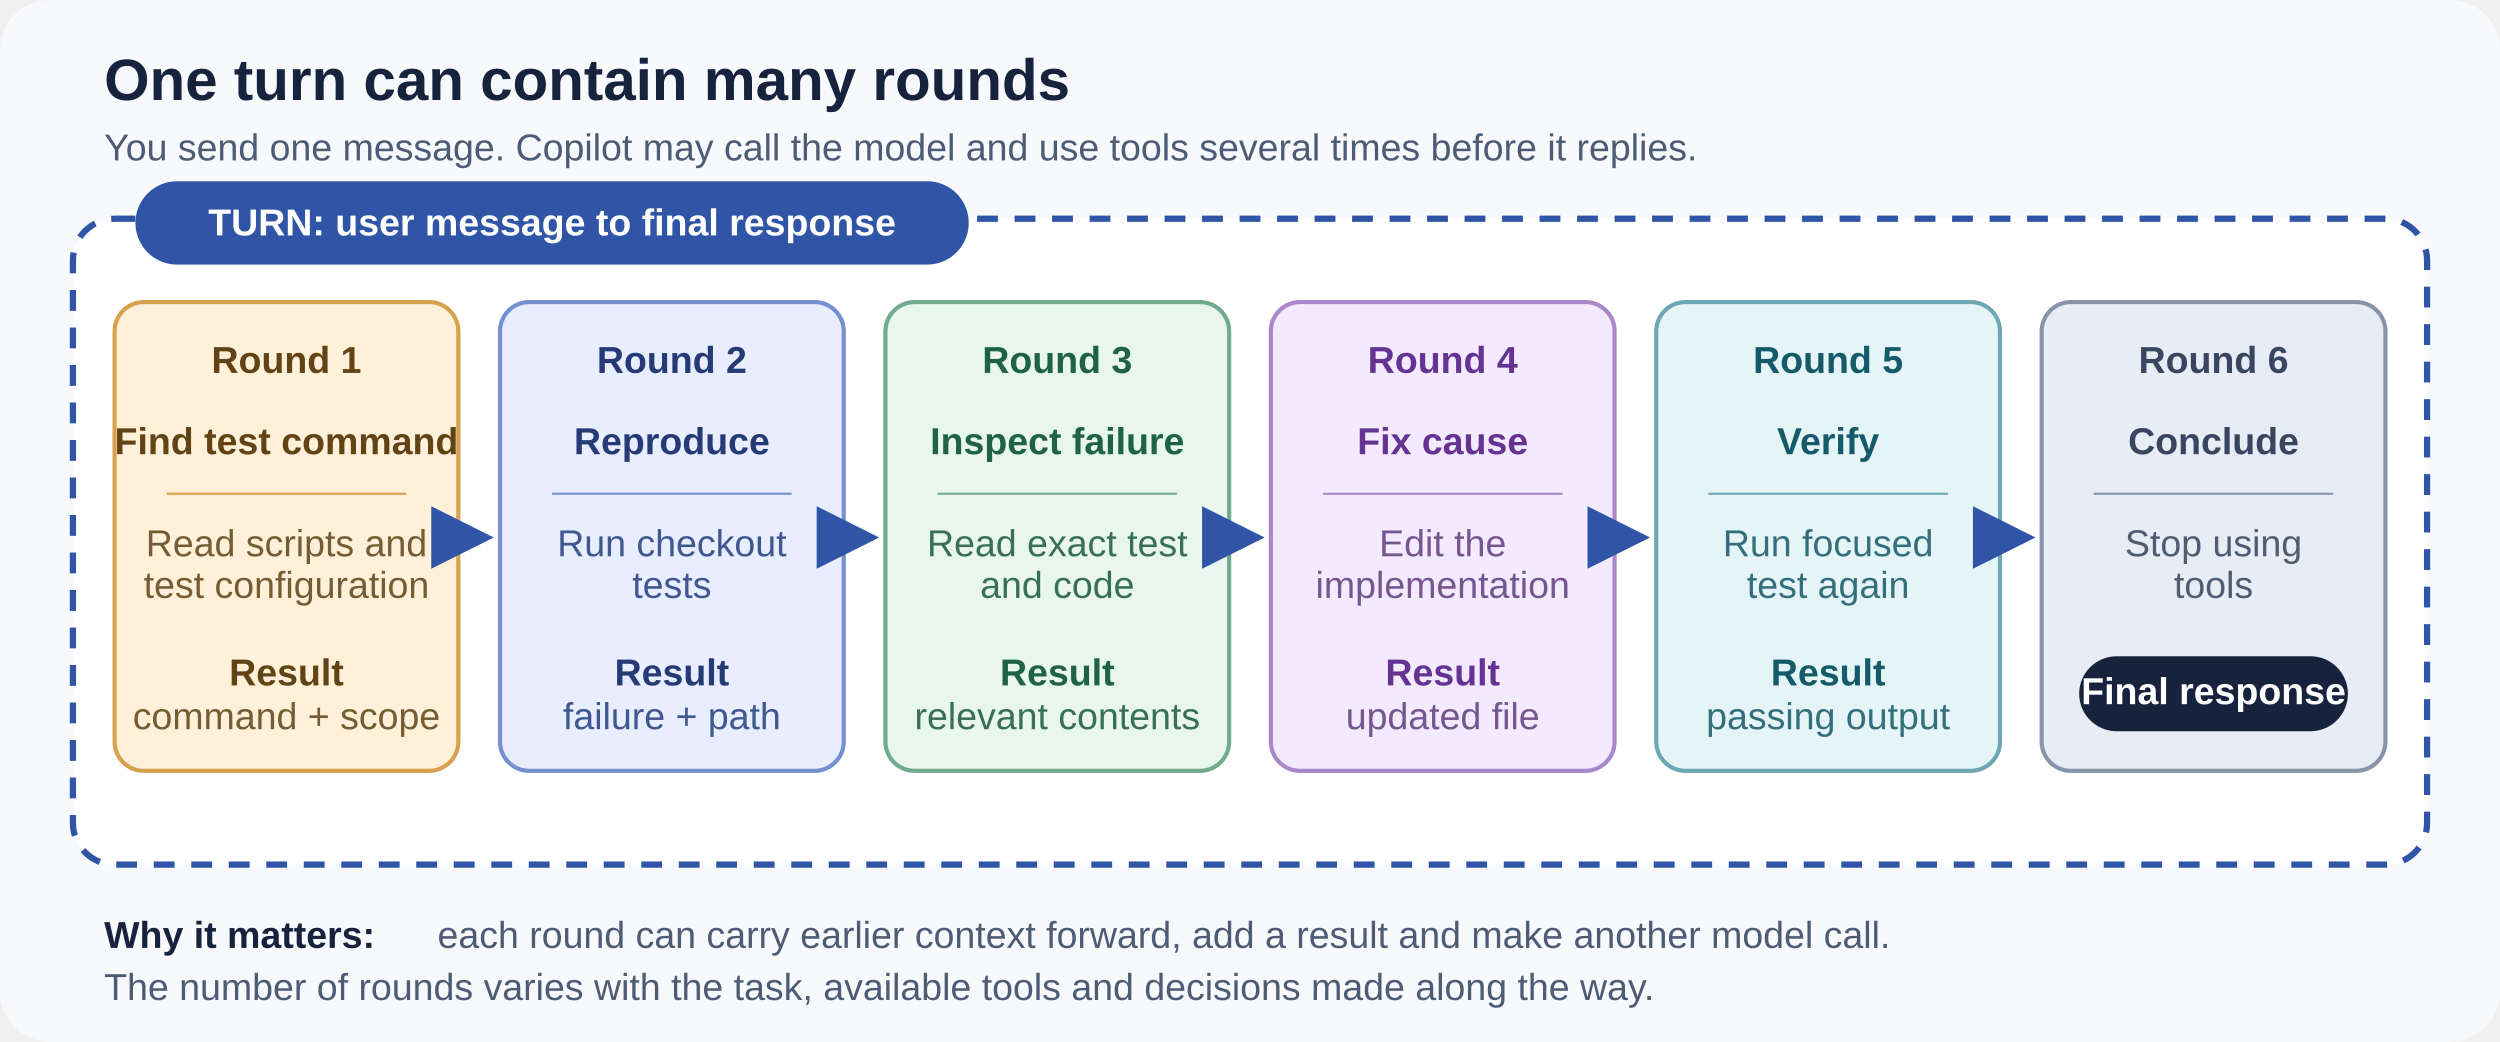
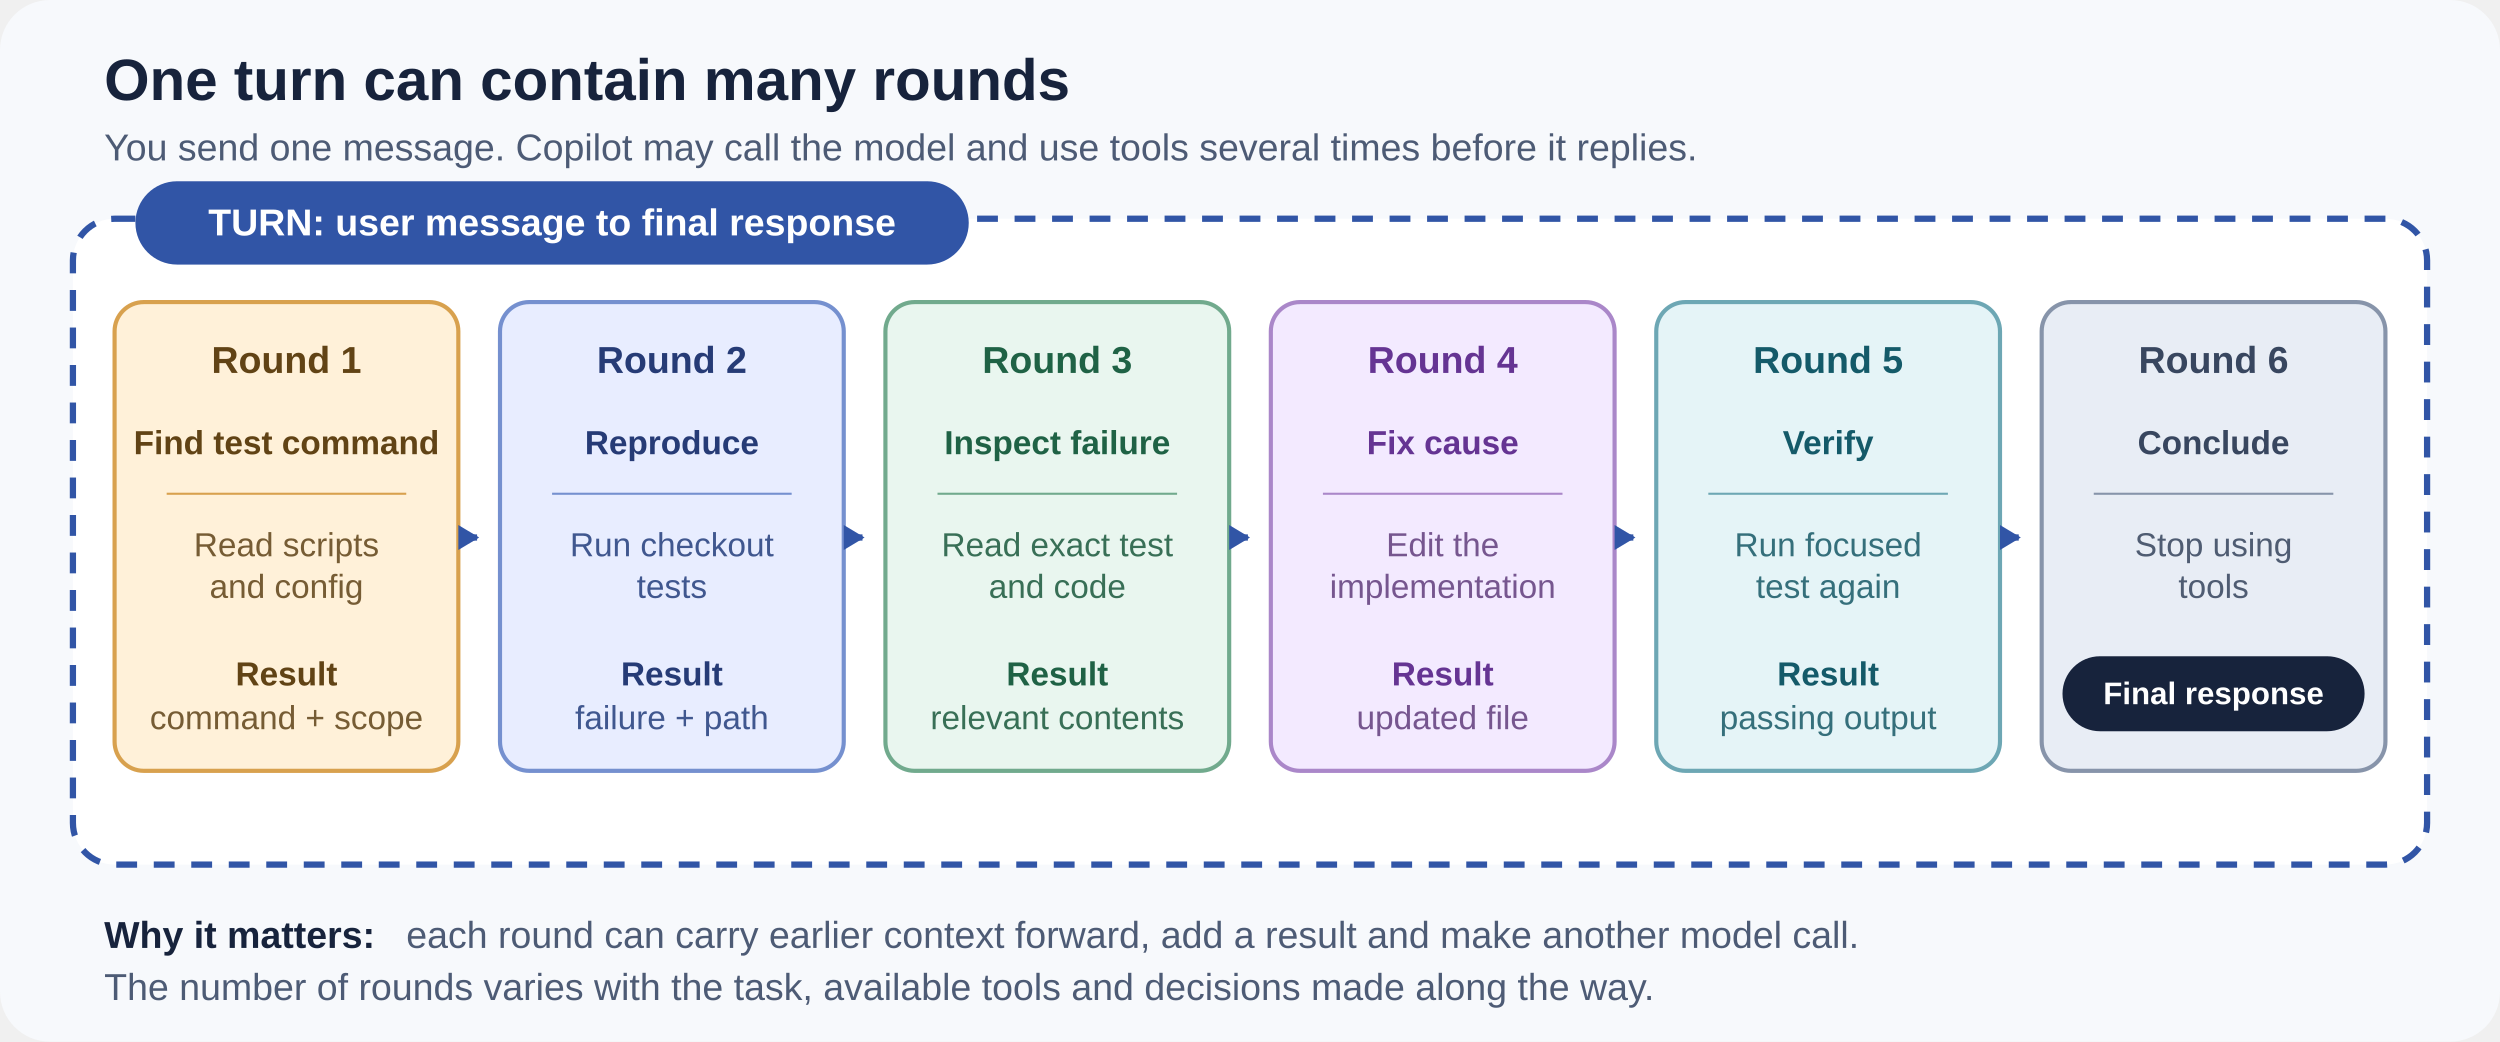
<svg xmlns="http://www.w3.org/2000/svg" width="1200" height="500" viewBox="0 0 1200 500" role="img" aria-labelledby="title desc">
  <defs>
-     <marker id="arrow" markerWidth="10" markerHeight="10" refX="9" refY="5" orient="auto">
-       <path d="M0,0 L10,5 L0,10 z" fill="#3155a6" />
+     <marker id="arrow" markerUnits="userSpaceOnUse" markerWidth="10" markerHeight="12" refX="9" refY="6" orient="auto">
+       <path d="M0,0 L10,6 L0,12 z" fill="#3155a6" />
    </marker>
-     <style>.rounds text { font-size: 18px; }</style>
  </defs>
  <rect width="1200" height="500" rx="24" fill="#f7f9fc" />
  <text x="50" y="48" font-family="Segoe UI, Arial, sans-serif" font-size="28" font-weight="700" fill="#17233c">One turn can contain many rounds</text>
  <text x="50" y="77" font-family="Segoe UI, Arial, sans-serif" font-size="18" fill="#4d5b75">You send one message. Copilot may call the model and use tools several times before it replies.</text>
  <rect x="35" y="105" width="1130" height="310" rx="20" fill="#ffffff" stroke="#3155a6" stroke-width="3" stroke-dasharray="10 8" />
  <rect x="65" y="87" width="400" height="40" rx="20" fill="#3155a6" />
  <text x="265" y="113" text-anchor="middle" font-family="Segoe UI, Arial, sans-serif" font-size="18" font-weight="700" fill="#ffffff">TURN: user message to final response</text>
  <g class="rounds" font-family="Segoe UI, Arial, sans-serif">
    <g transform="translate(55,145)">
      <rect width="165" height="225" rx="14" fill="#fff1d9" stroke="#d8a14e" stroke-width="2" />
      <text x="82.5" y="34" text-anchor="middle" font-size="18" font-weight="700" fill="#614315">Round 1</text>
      <text x="82.5" y="73" text-anchor="middle" font-size="16" font-weight="700" fill="#614315">Find test command</text>
      <line x1="25" y1="92" x2="140" y2="92" stroke="#d8a14e" />
-       <text x="82.5" y="122" text-anchor="middle" font-size="16" fill="#765c34">Read scripts and</text>
-       <text x="82.5" y="142" text-anchor="middle" font-size="16" fill="#765c34">test configuration</text>
+       <text x="82.5" y="122" text-anchor="middle" font-size="16" fill="#765c34">Read scripts</text>
+       <text x="82.5" y="142" text-anchor="middle" font-size="16" fill="#765c34">and config</text>
      <text x="82.5" y="184" text-anchor="middle" font-size="16" font-weight="700" fill="#614315">Result</text>
      <text x="82.5" y="205" text-anchor="middle" font-size="16" fill="#765c34">command + scope</text>
    </g>
    <g transform="translate(240,145)">
      <rect width="165" height="225" rx="14" fill="#e8edff" stroke="#7590cf" stroke-width="2" />
      <text x="82.5" y="34" text-anchor="middle" font-size="18" font-weight="700" fill="#263b76">Round 2</text>
      <text x="82.5" y="73" text-anchor="middle" font-size="16" font-weight="700" fill="#263b76">Reproduce</text>
      <line x1="25" y1="92" x2="140" y2="92" stroke="#7590cf" />
      <text x="82.5" y="122" text-anchor="middle" font-size="16" fill="#40578f">Run checkout</text>
      <text x="82.5" y="142" text-anchor="middle" font-size="16" fill="#40578f">tests</text>
      <text x="82.5" y="184" text-anchor="middle" font-size="16" font-weight="700" fill="#263b76">Result</text>
      <text x="82.5" y="205" text-anchor="middle" font-size="16" fill="#40578f">failure + path</text>
    </g>
    <g transform="translate(425,145)">
      <rect width="165" height="225" rx="14" fill="#e9f6ef" stroke="#71aa8d" stroke-width="2" />
      <text x="82.5" y="34" text-anchor="middle" font-size="18" font-weight="700" fill="#1f6245">Round 3</text>
      <text x="82.5" y="73" text-anchor="middle" font-size="16" font-weight="700" fill="#1f6245">Inspect failure</text>
      <line x1="25" y1="92" x2="140" y2="92" stroke="#71aa8d" />
      <text x="82.5" y="122" text-anchor="middle" font-size="16" fill="#386f56">Read exact test</text>
      <text x="82.5" y="142" text-anchor="middle" font-size="16" fill="#386f56">and code</text>
      <text x="82.5" y="184" text-anchor="middle" font-size="16" font-weight="700" fill="#1f6245">Result</text>
      <text x="82.5" y="205" text-anchor="middle" font-size="16" fill="#386f56">relevant contents</text>
    </g>
    <g transform="translate(610,145)">
      <rect width="165" height="225" rx="14" fill="#f3eaff" stroke="#aa87c9" stroke-width="2" />
      <text x="82.5" y="34" text-anchor="middle" font-size="18" font-weight="700" fill="#653493">Round 4</text>
      <text x="82.5" y="73" text-anchor="middle" font-size="16" font-weight="700" fill="#653493">Fix cause</text>
      <line x1="25" y1="92" x2="140" y2="92" stroke="#aa87c9" />
      <text x="82.5" y="122" text-anchor="middle" font-size="16" fill="#76568f">Edit the</text>
      <text x="82.5" y="142" text-anchor="middle" font-size="16" fill="#76568f">implementation</text>
      <text x="82.5" y="184" text-anchor="middle" font-size="16" font-weight="700" fill="#653493">Result</text>
      <text x="82.5" y="205" text-anchor="middle" font-size="16" fill="#76568f">updated file</text>
    </g>
    <g transform="translate(795,145)">
      <rect width="165" height="225" rx="14" fill="#e5f4f7" stroke="#6da7b4" stroke-width="2" />
      <text x="82.5" y="34" text-anchor="middle" font-size="18" font-weight="700" fill="#145a69">Round 5</text>
      <text x="82.5" y="73" text-anchor="middle" font-size="16" font-weight="700" fill="#145a69">Verify</text>
      <line x1="25" y1="92" x2="140" y2="92" stroke="#6da7b4" />
      <text x="82.5" y="122" text-anchor="middle" font-size="16" fill="#356f7b">Run focused</text>
      <text x="82.5" y="142" text-anchor="middle" font-size="16" fill="#356f7b">test again</text>
      <text x="82.5" y="184" text-anchor="middle" font-size="16" font-weight="700" fill="#145a69">Result</text>
      <text x="82.5" y="205" text-anchor="middle" font-size="16" fill="#356f7b">passing output</text>
    </g>
    <g transform="translate(980,145)">
      <rect width="165" height="225" rx="14" fill="#e8edf5" stroke="#8794aa" stroke-width="2" />
      <text x="82.5" y="34" text-anchor="middle" font-size="18" font-weight="700" fill="#38465f">Round 6</text>
      <text x="82.5" y="73" text-anchor="middle" font-size="16" font-weight="700" fill="#38465f">Conclude</text>
      <line x1="25" y1="92" x2="140" y2="92" stroke="#8794aa" />
      <text x="82.5" y="122" text-anchor="middle" font-size="16" fill="#4f5c72">Stop using</text>
      <text x="82.5" y="142" text-anchor="middle" font-size="16" fill="#4f5c72">tools</text>
-       <rect x="18" y="170" width="129" height="36" rx="18" fill="#17233c" />
-       <text x="82.5" y="193" text-anchor="middle" font-size="16" font-weight="700" fill="#ffffff">Final response</text>
+       <rect x="10" y="170" width="145" height="36" rx="18" fill="#17233c" />
+       <text x="82.5" y="193" text-anchor="middle" font-size="15" font-weight="700" fill="#ffffff">Final response</text>
    </g>
  </g>
  <g stroke="#3155a6" stroke-width="3" marker-end="url(#arrow)">
-     <path d="M214 258h20" />
-     <path d="M399 258h20" />
-     <path d="M584 258h20" />
-     <path d="M769 258h20" />
-     <path d="M954 258h20" />
+     <path d="M222 258h7" />
+     <path d="M407 258h7" />
+     <path d="M592 258h7" />
+     <path d="M777 258h7" />
+     <path d="M962 258h7" />
  </g>
  <text x="50" y="455" font-family="Segoe UI, Arial, sans-serif" font-size="18" font-weight="700" fill="#17233c">Why it matters:</text>
-   <text x="210" y="455" font-family="Segoe UI, Arial, sans-serif" font-size="18" fill="#4d5b75">each round can carry earlier context forward, add a result and make another model call.</text>
+   <text x="195" y="455" font-family="Segoe UI, Arial, sans-serif" font-size="18" fill="#4d5b75">each round can carry earlier context forward, add a result and make another model call.</text>
  <text x="50" y="480" font-family="Segoe UI, Arial, sans-serif" font-size="18" fill="#4d5b75">The number of rounds varies with the task, available tools and decisions made along the way.</text>
</svg>
